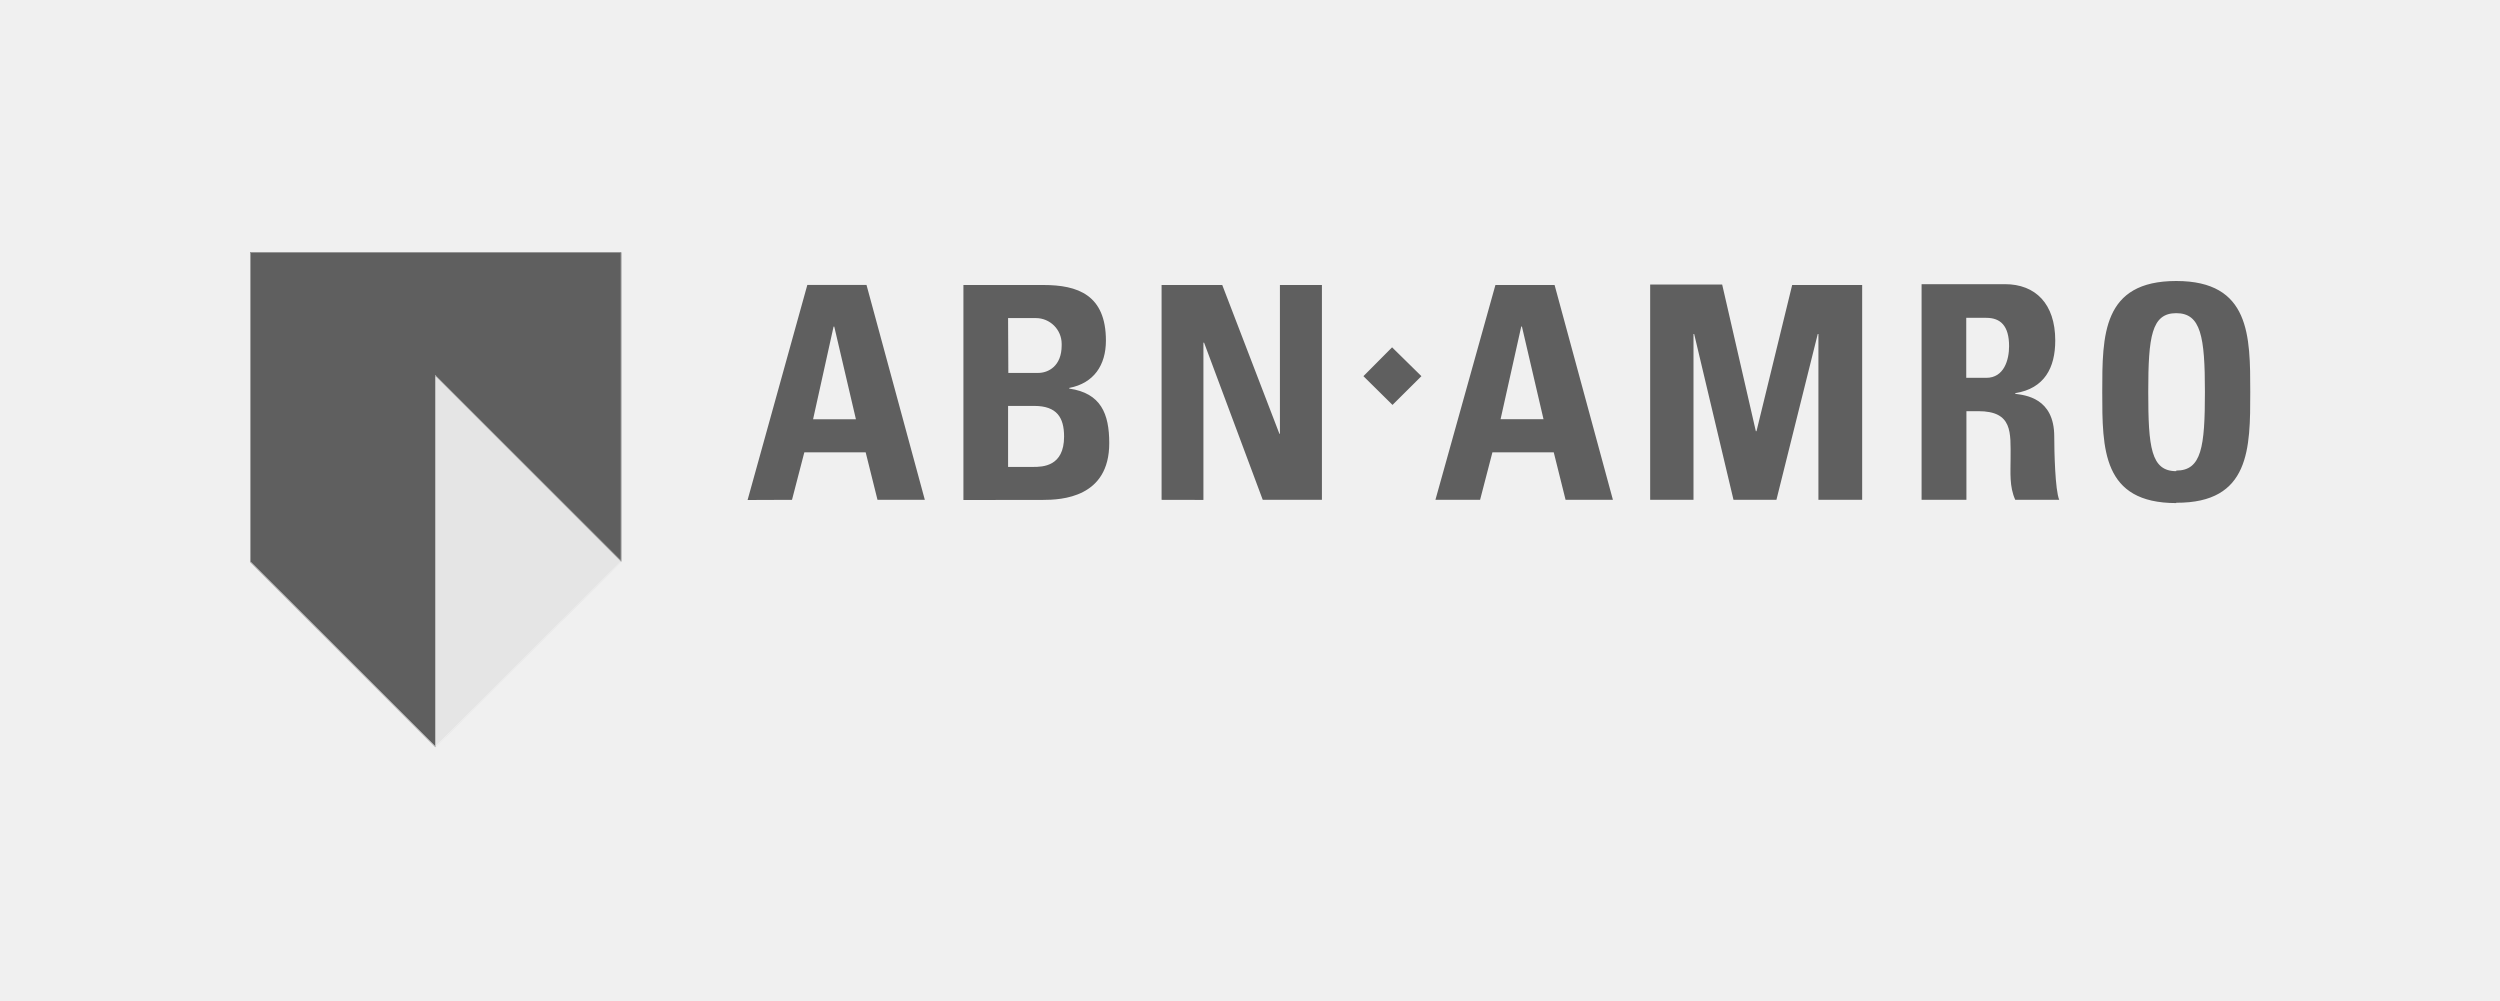
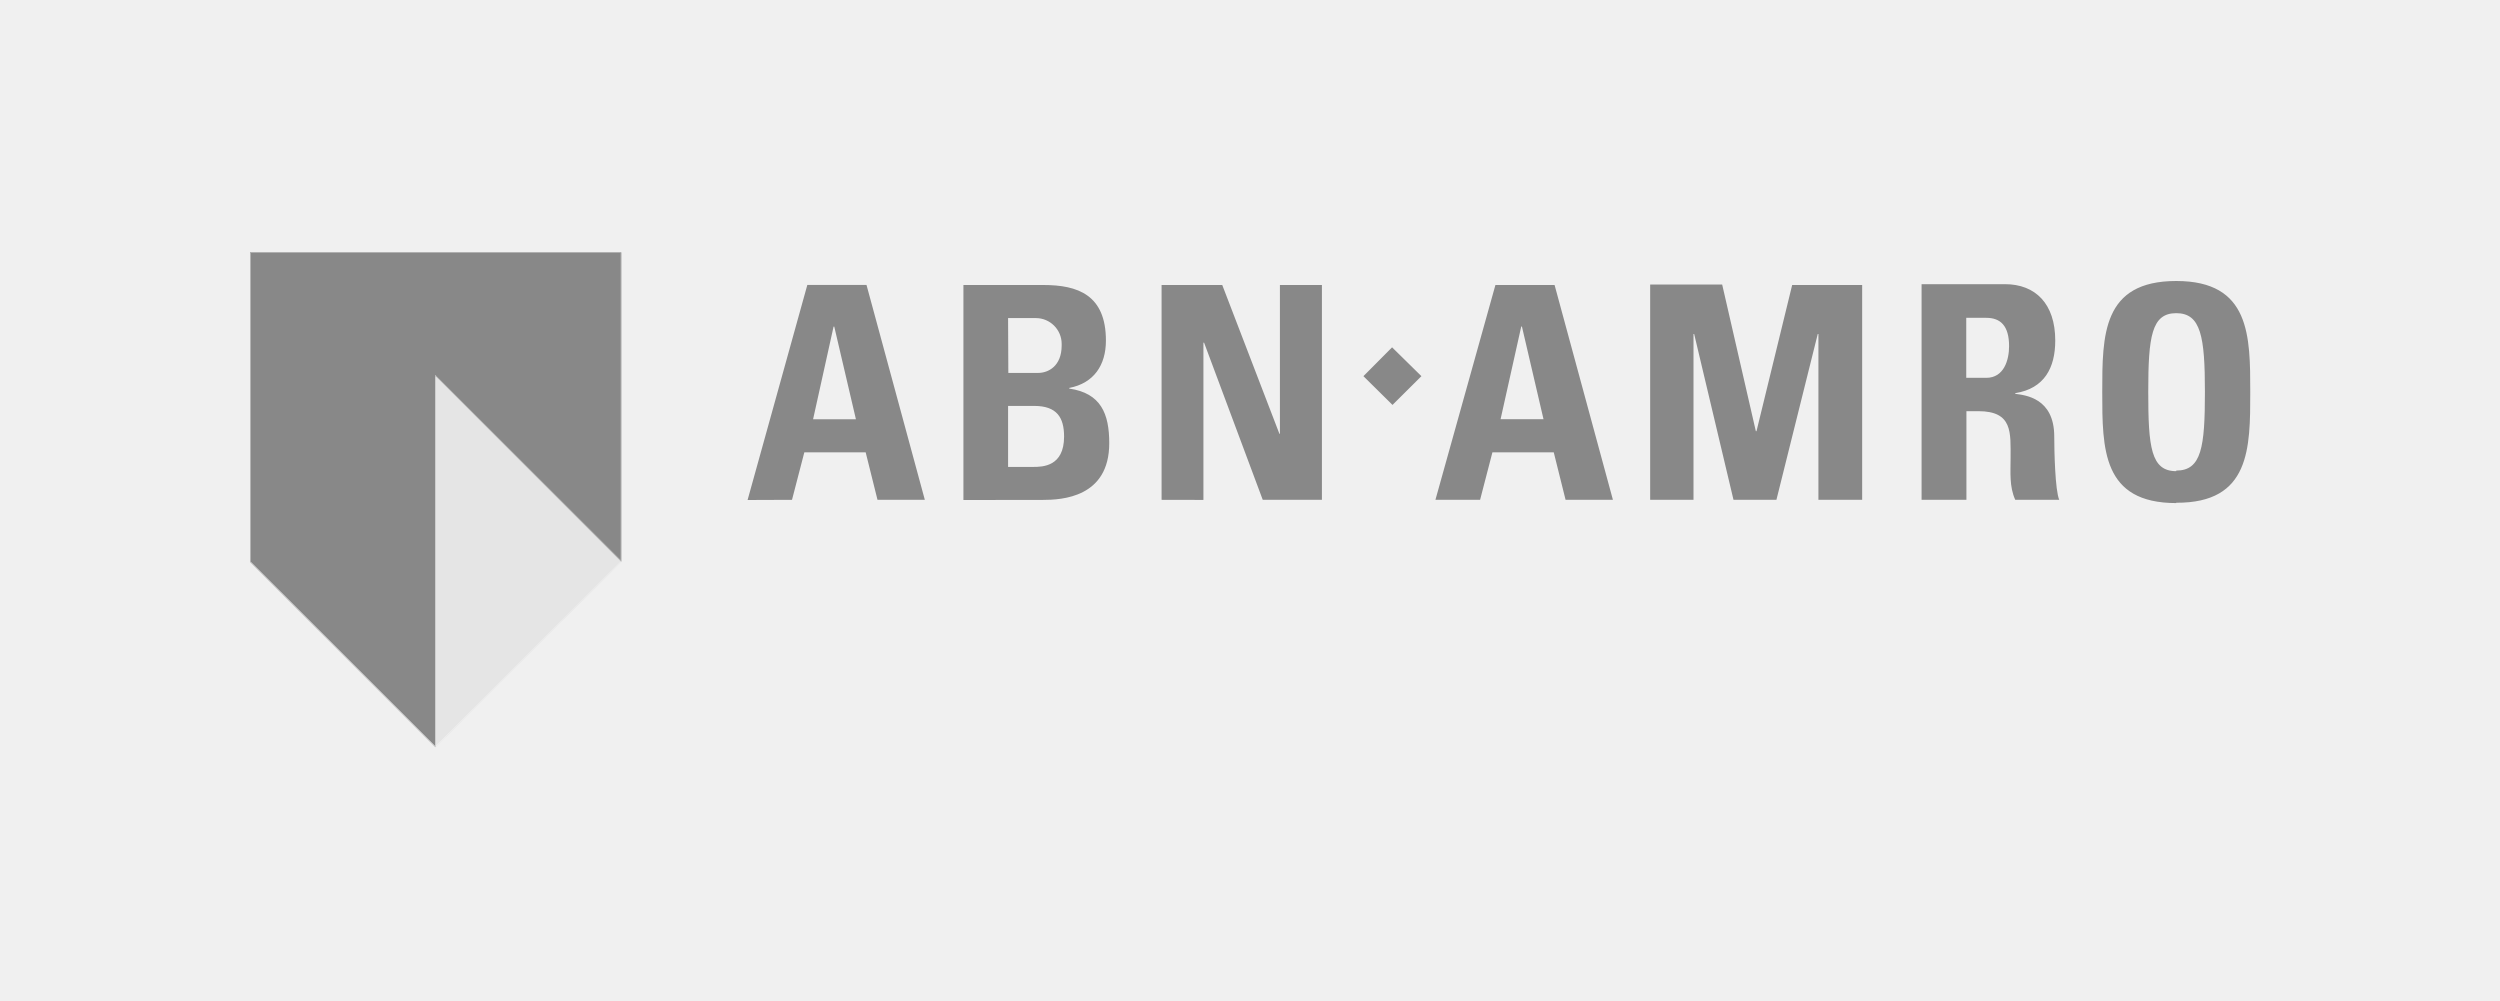
<svg xmlns="http://www.w3.org/2000/svg" viewBox="0 0 300 120">
-   <path fill="#5f5f5f" d="M95.04 59.98l1.48-5.7h7.36l1.42 5.7h5.68l-7-25.79h-7.1L89.71 60m13-9.69h-5.14l2.46-11.12h.08zm18.26-1.6h3.14c2.72 0 3.58 1.4 3.58 3.68 0 3.6-2.58 3.64-3.71 3.64h-3.01m0-17.86h3.33a3.1 3.1 0 0 1 3.1 3.08v.2c0 2.51-1.63 3.3-2.82 3.3H121zm4.14 21.82c2.3 0 8-.28 8-6.81 0-3.54-1-6-4.8-6.55v-.08c2.94-.56 4.4-2.72 4.4-5.68 0-5.5-3.4-6.67-7.5-6.67h-9.6V60zm19.3 0V41.12h.08l7.04 18.86h7.1V34.2h-5.04v17.86h-.06l-6.86-17.86h-7.28v25.78m27.71-11.39l3.47-3.45-3.52-3.46-3.44 3.46m14 14.84l1.48-5.7h7.36l1.42 5.7h5.68l-7-25.78h-7.1l-7.2 25.78m12.97-9.68h-5.15l2.48-11.12h.08zm18 9.68v-19.9h.08l4.72 19.9h5.15l4.96-19.9h.08v19.9h5.25V34.2h-8.4l-4.28 17.54h-.08l-4.04-17.6h-8.64v25.84m37.93-21.84h2.4c1.7 0 2.74.94 2.74 3.4 0 1.64-.6 3.8-2.74 3.8h-2.4m0 4h1.44c4.16 0 3.88 2.56 3.88 5.68 0 1.68-.16 3.36.56 4.96h5.28c-.5-1.12-.6-5.92-.6-7.6 0-4.64-3.5-4.96-4.68-5.12v-.08c3.5-.56 4.8-3.04 4.8-6.32 0-4.4-2.37-6.76-6.04-6.76h-10v25.88h5.38V49.3zm25.2 7.2c-3.04 0-3.36-2.88-3.36-9.52s.4-9.44 3.36-9.44 3.44 2.82 3.44 9.44-.4 9.45-3.44 9.45m0 3.86c8.88.04 8.88-6.54 8.88-13.28s0-13.33-8.88-13.33-8.88 6.5-8.88 13.33 0 13.32 8.88 13.32" />
+   <path fill="#888888" d="M95.04 59.98l1.48-5.7h7.36l1.42 5.7h5.68l-7-25.79h-7.1L89.71 60m13-9.69h-5.14l2.46-11.12h.08zm18.26-1.6h3.14c2.72 0 3.58 1.4 3.58 3.68 0 3.6-2.58 3.64-3.71 3.64h-3.01m0-17.86h3.33a3.1 3.1 0 0 1 3.1 3.08v.2c0 2.51-1.63 3.3-2.82 3.3H121zm4.14 21.82c2.3 0 8-.28 8-6.81 0-3.54-1-6-4.8-6.55v-.08c2.94-.56 4.4-2.72 4.4-5.68 0-5.5-3.4-6.67-7.5-6.67h-9.6V60zm19.3 0V41.12h.08l7.04 18.86h7.1V34.2h-5.04v17.86h-.06l-6.86-17.86h-7.28v25.78m27.71-11.39l3.47-3.45-3.52-3.46-3.44 3.46m14 14.84l1.48-5.7h7.36l1.42 5.7h5.68l-7-25.78h-7.1l-7.2 25.78m12.97-9.68h-5.15l2.48-11.12h.08zm18 9.68v-19.9h.08l4.72 19.9h5.15l4.96-19.9h.08v19.9h5.25V34.2h-8.4l-4.28 17.54h-.08l-4.04-17.6h-8.64v25.84m37.93-21.84h2.4c1.7 0 2.74.94 2.74 3.4 0 1.64-.6 3.8-2.74 3.8h-2.4m0 4h1.44c4.16 0 3.88 2.56 3.88 5.68 0 1.68-.16 3.36.56 4.96h5.28c-.5-1.12-.6-5.92-.6-7.6 0-4.64-3.5-4.96-4.68-5.12v-.08c3.5-.56 4.8-3.04 4.8-6.32 0-4.4-2.37-6.76-6.04-6.76h-10v25.88h5.38V49.3zm25.2 7.2c-3.04 0-3.36-2.88-3.36-9.52s.4-9.44 3.36-9.44 3.44 2.82 3.44 9.44-.4 9.45-3.44 9.45m0 3.86c8.88.04 8.88-6.54 8.88-13.28s0-13.33-8.88-13.33-8.88 6.5-8.88 13.33 0 13.32 8.88 13.32" />
  <path fill="#fff" d="M30.05 30.34H74.5v37.04L52.26 89.61l-22.2-22.22V30.35" />
  <path fill="#e5e5e5" d="M52.27 89.68v-.08L74.5 67.4v-.05l.06.08-22.28 22.24" />
  <path fill="#fff" d="M52.27 89.6V45.14l22.23 22.2v.05L52.26 89.6" />
  <path fill="#e5e5e5" d="M52.27 89.6V45.14l22.23 22.2v.05L52.26 89.6" />
-   <path fill="#5f5f5f" d="M52.27 89.68L30 67.42V30.28h44.56V67.4l-.08-.13V30.38H30.06v37.04l22.16 22.16.06.14" />
+   <path fill="#888888" d="M52.27 89.68L30 67.42V30.28h44.56V67.4l-.08-.13V30.38H30.06v37.04l22.16 22.16.06.14" />
  <path fill="#fff" d="M52.22 89.54L30.06 67.39V30.35H74.5v36.91L52.2 45v44.54" />
-   <path fill="#5f5f5f" d="M52.22 89.54L30.06 67.39V30.35H74.5v36.91L52.2 45v44.54" />
+   <path fill="#888888" d="M52.22 89.54L30.06 67.39V30.35H74.5v36.91L52.2 45v44.54" />
  <path fill="#e5e5e5" d="M74.56 67.42l-.07-.08v.08M52.26 89.66l-.08-.16.08.08v.08" />
-   <path fill="#5f5f5f" d="M74.56 67.42l-.07-.08v.08M52.26 89.66l-.08-.16.08.08v.08" />
+   <path fill="#888888" d="M74.56 67.42l-.07-.08v.08M52.26 89.66l-.08-.16.08.08v.08" />
  <path fill="#fff" d="M52.27 89.6l-.05-.06V45L74.5 67.28v.08L52.26 45.12V89.6" />
  <path fill="#e5e5e5" d="M52.27 89.6l-.05-.06V45L74.5 67.28v.08L52.26 45.12V89.6" />
-   <path fill="#5f5f5f" d="M52.27 89.6l-.05-.06V45L74.5 67.28v.08L52.26 45.12V89.6" />
+   <path fill="#888888" d="M52.27 89.6l-.05-.06V45L74.5 67.28v.08L52.26 45.12V89.6" />
</svg>
